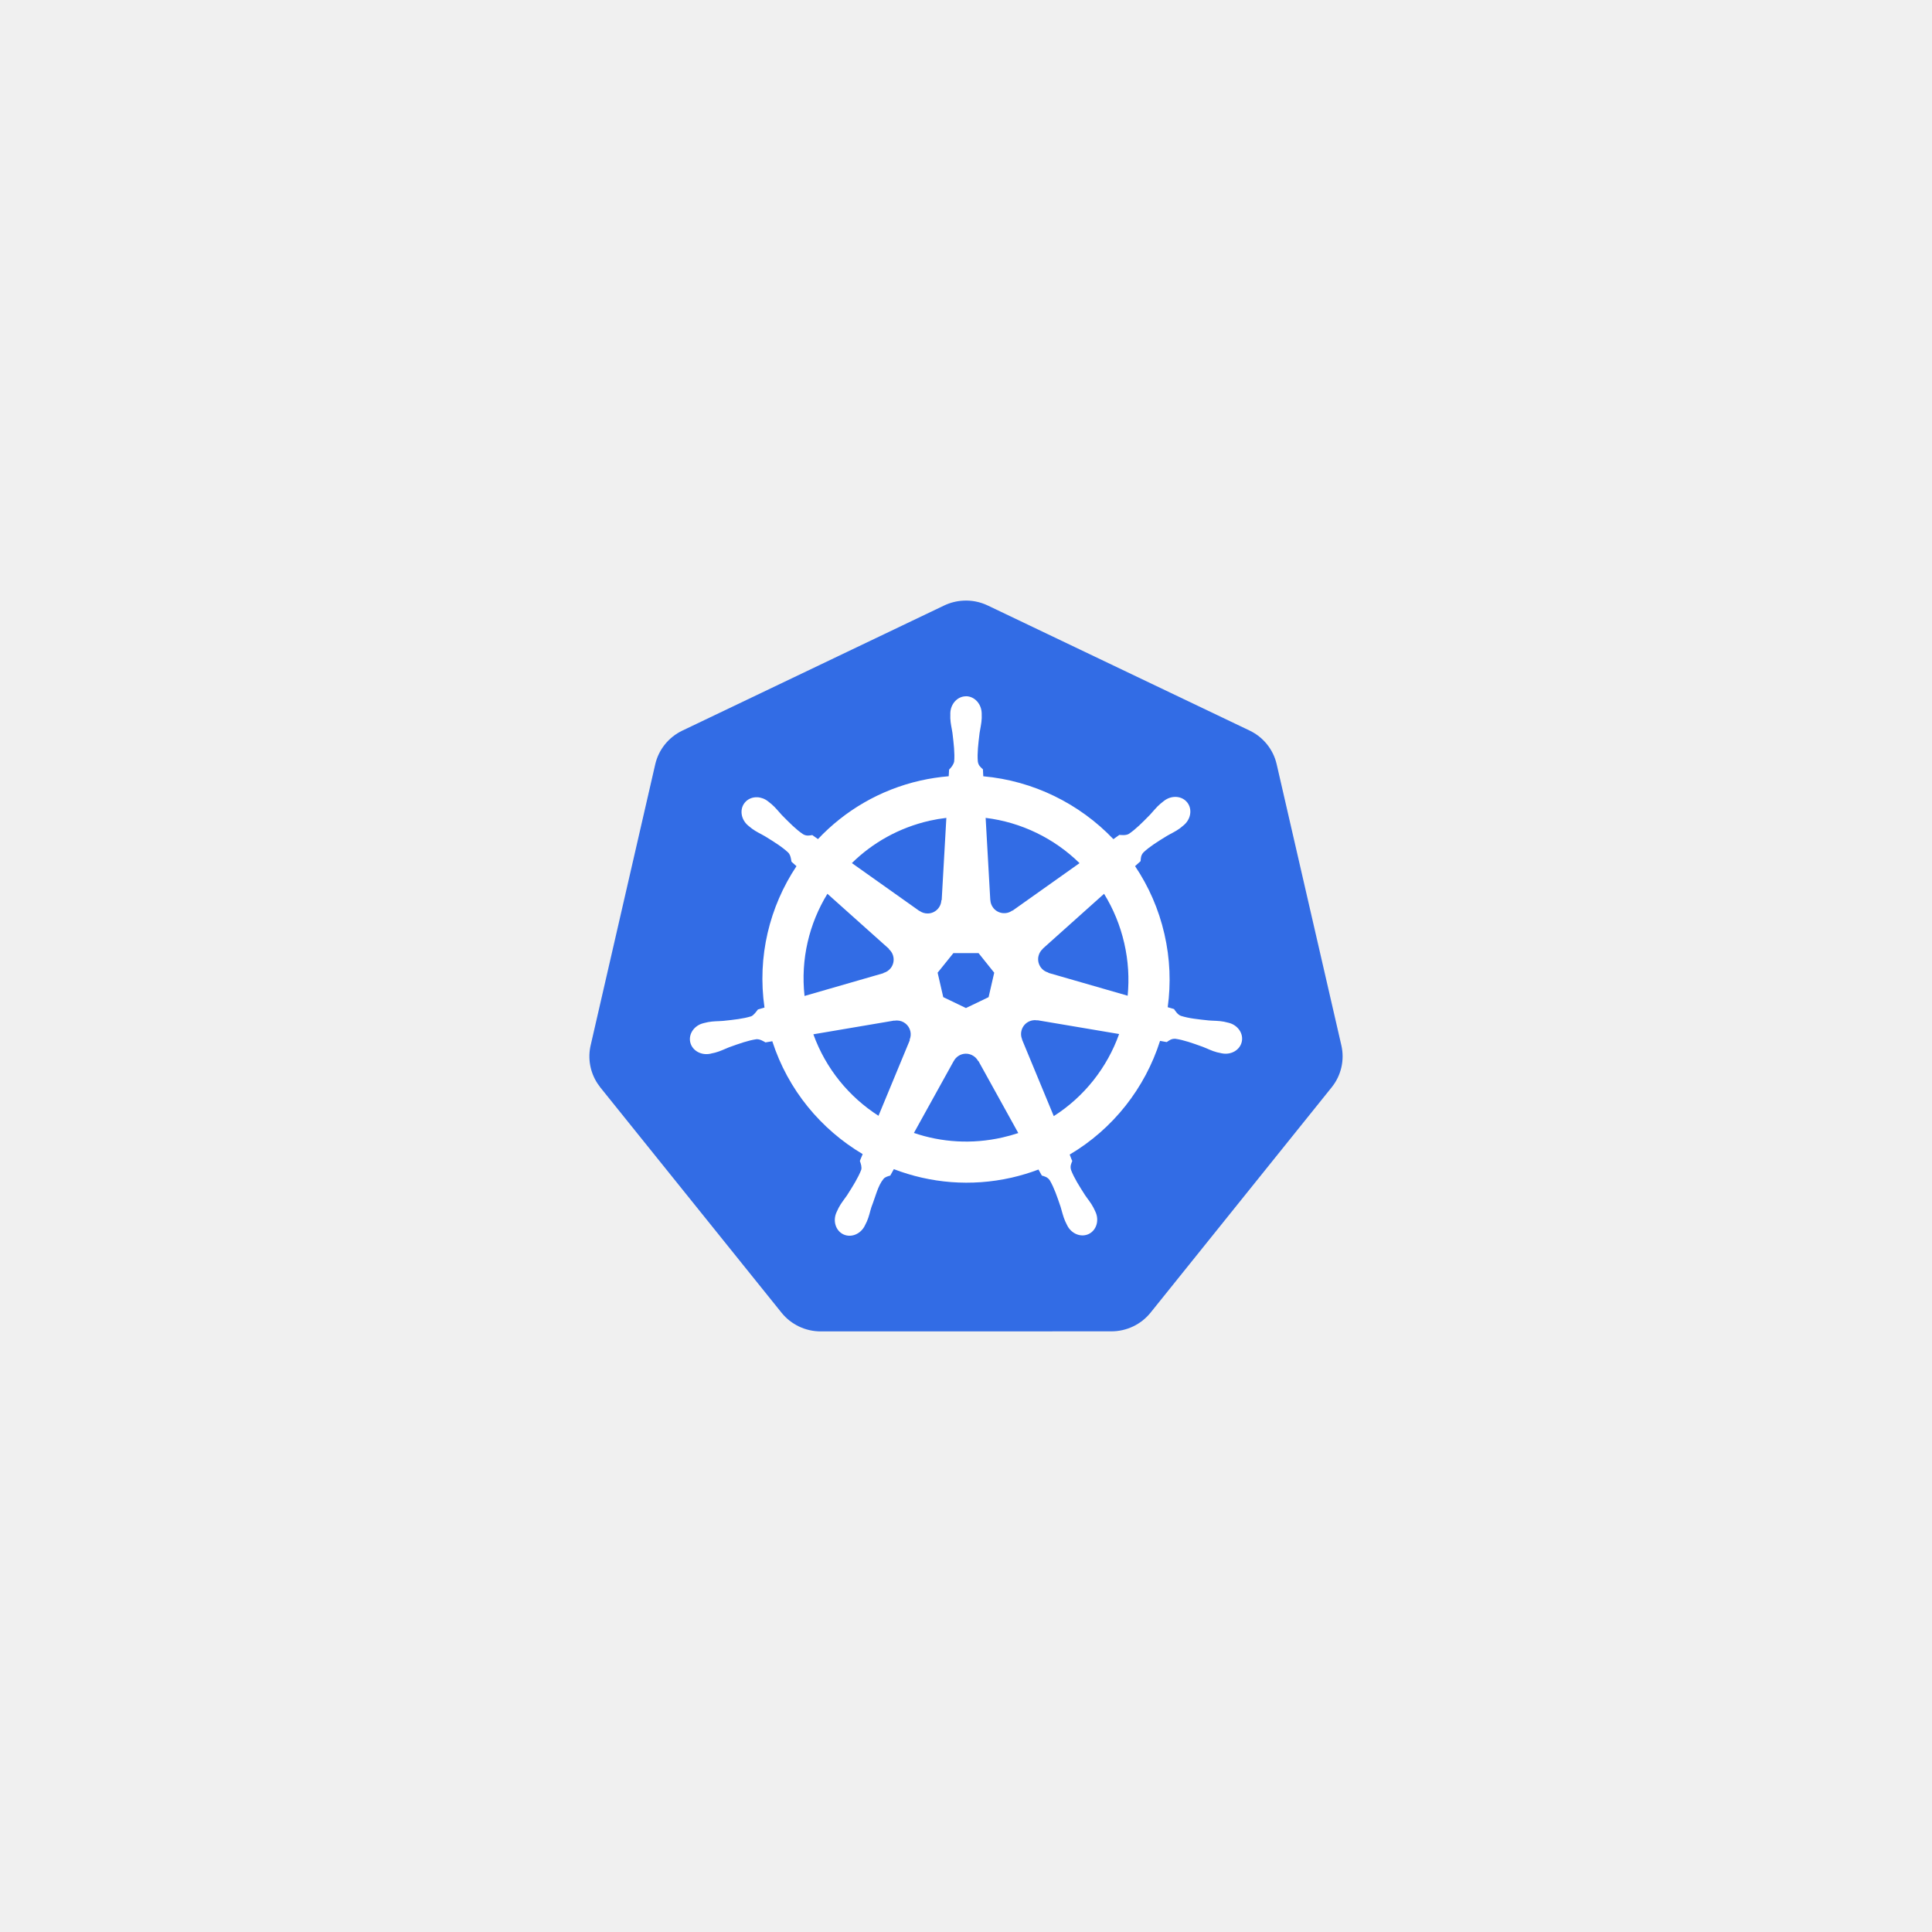
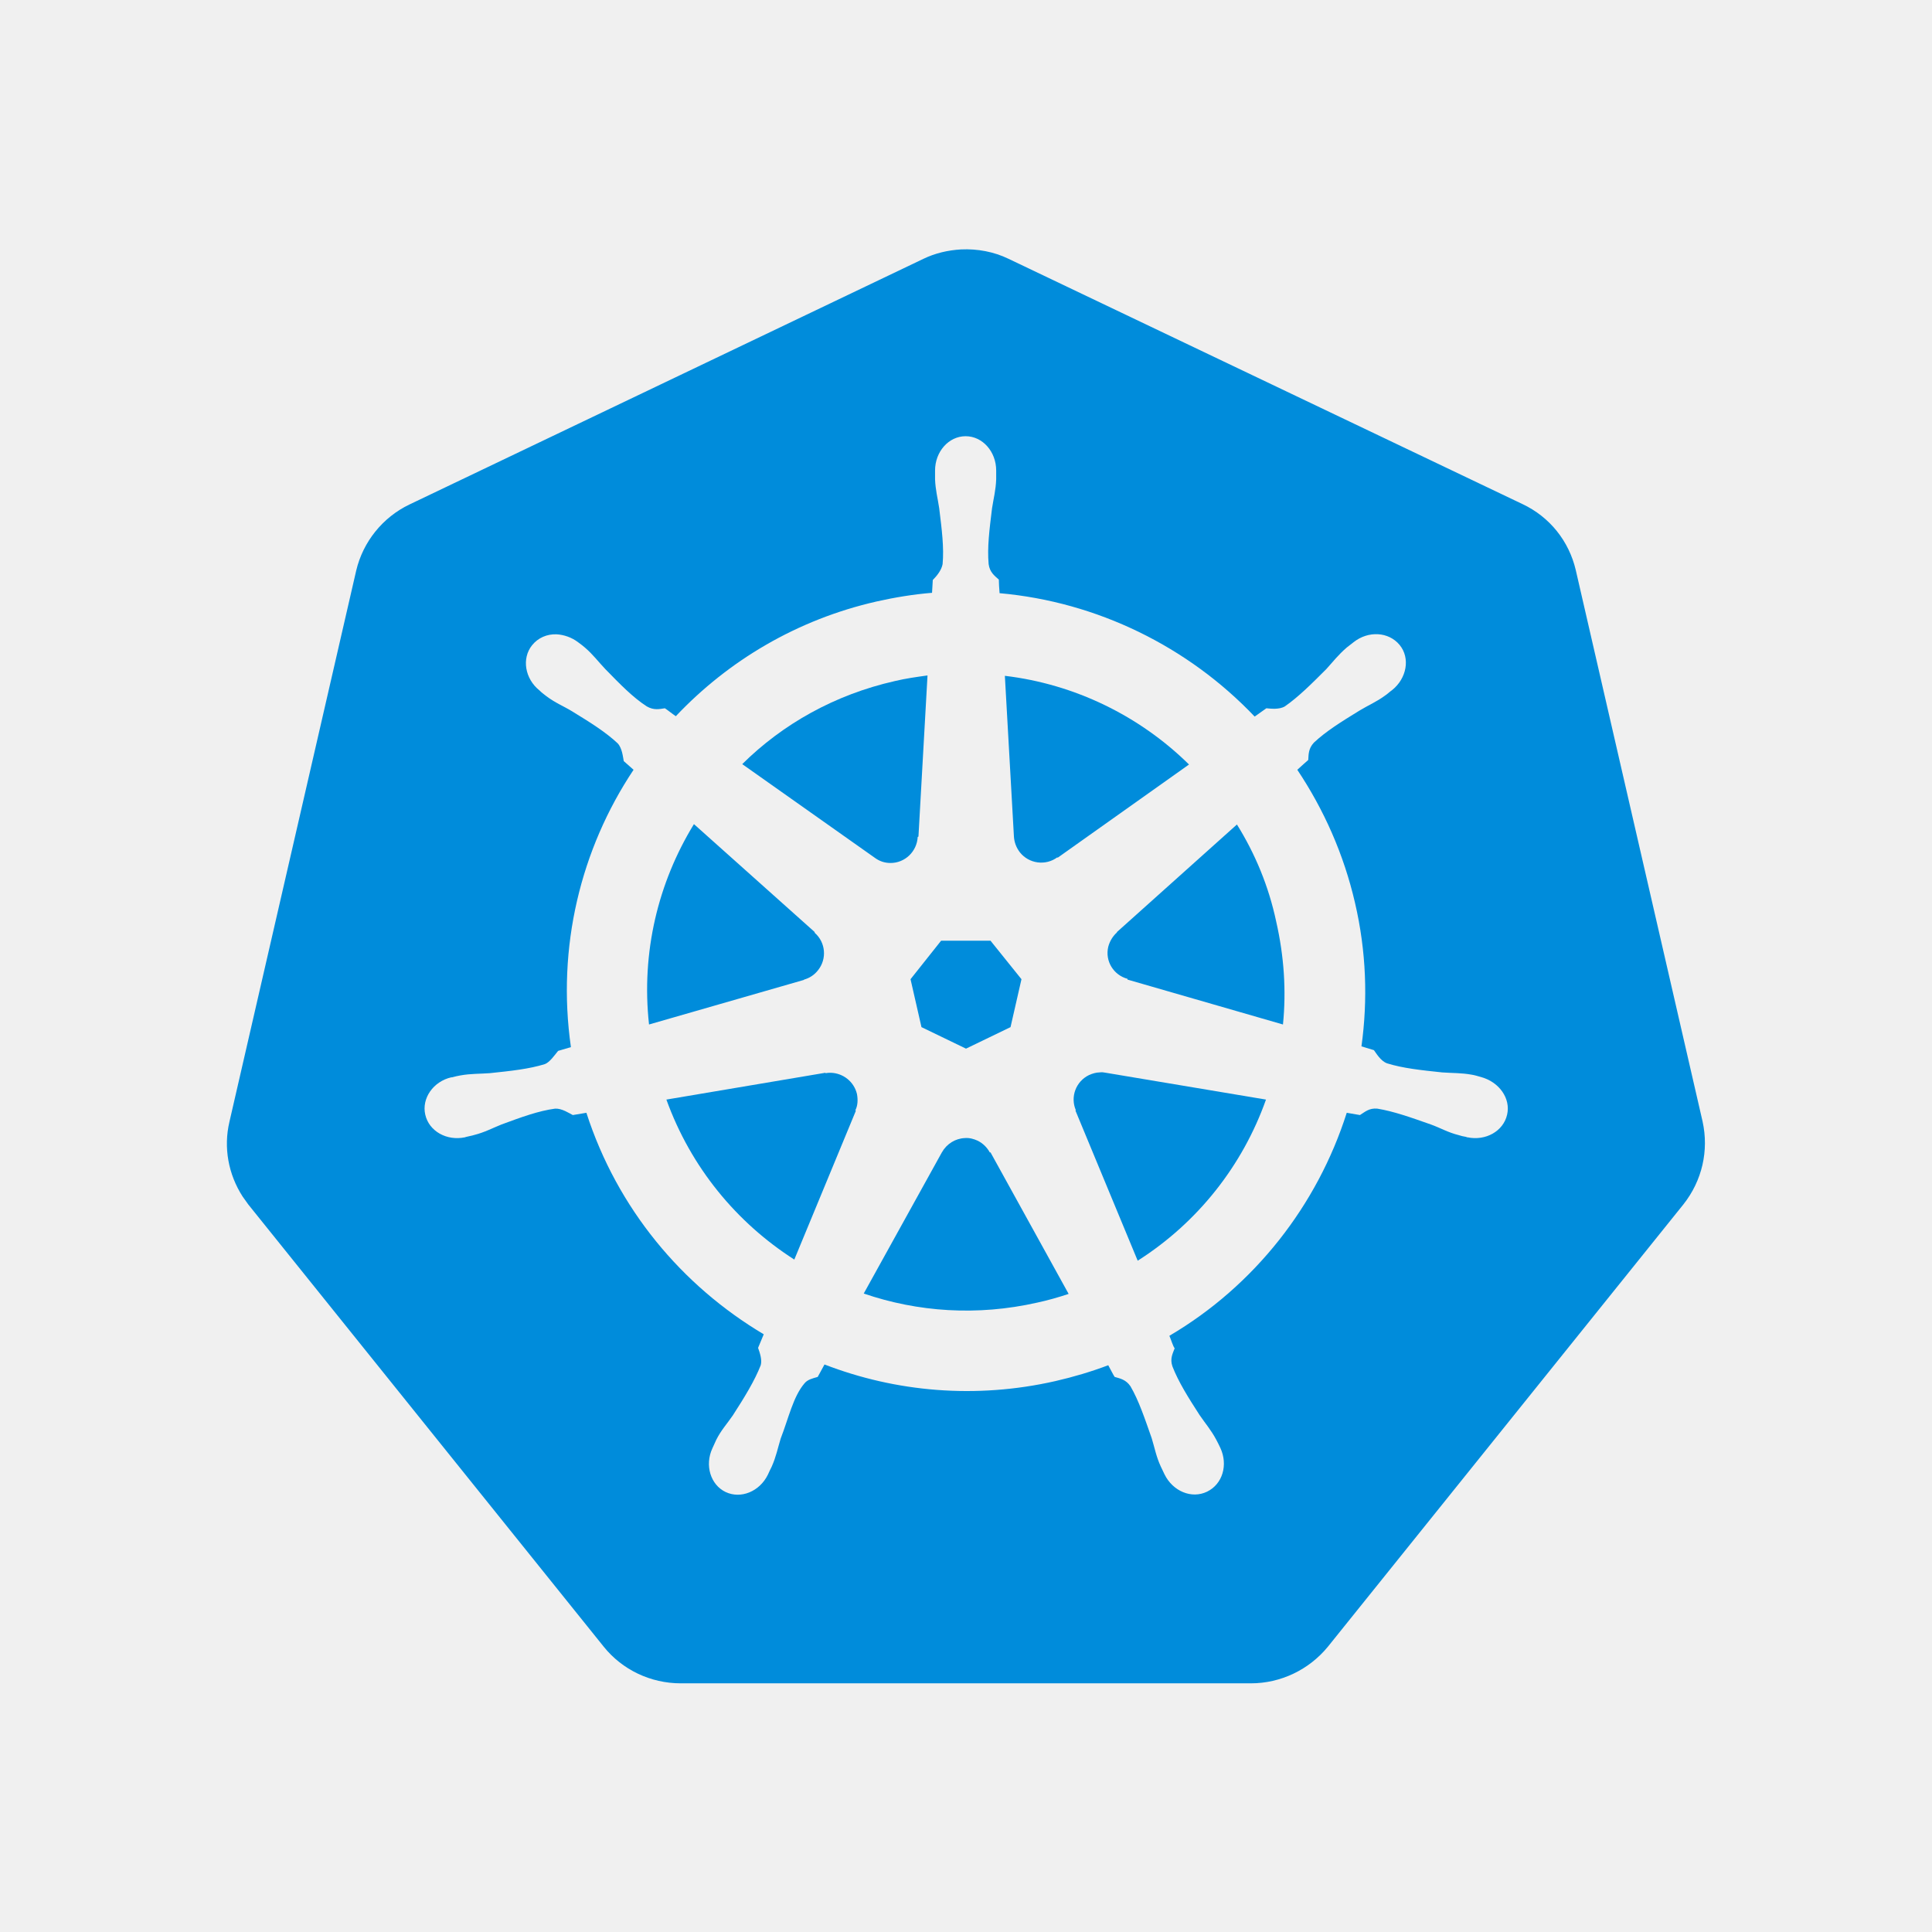
- <svg xmlns="http://www.w3.org/2000/svg" width="150" height="150" viewBox="0 0 150 150">
-   <path fill="#326CE5" d="M74.797 46.634c-.517.025-1.024.154-1.49.375l-20.33 9.716c-1.066.51-1.84 1.472-2.104 2.614l-5.015 21.822c-.234 1.015-.044 2.08.528 2.955.07.106.143.207.22.307L60.68 101.92c.738.918 1.857 1.45 3.04 1.45l22.566-.005c1.183 0 2.3-.53 3.04-1.447l14.066-17.5c.738-.916 1.014-2.117.75-3.26L99.12 59.334c-.263-1.145-1.038-2.107-2.104-2.615l-20.33-9.71c-.588-.28-1.237-.41-1.887-.376z" />
-   <path fill="#FFF" d="M74.998 54.06c-.67 0-1.216.605-1.216 1.352l.002.034c0 .1-.006.223-.002.312.016.432.11.76.167 1.156.1.85.187 1.554.133 2.208-.05.247-.232.473-.395.63l-.03.516c-.73.06-1.464.17-2.2.336-3.16.718-5.88 2.346-7.95 4.543-.135-.092-.37-.26-.44-.312-.216.03-.437.098-.722-.07-.544-.366-1.04-.872-1.64-1.48-.275-.293-.475-.57-.802-.85-.074-.064-.188-.152-.27-.217-.256-.203-.558-.31-.848-.32-.374-.013-.734.134-.97.43-.418.525-.284 1.326.3 1.793.006.007.012.01.018.015.08.066.18.148.253.202.347.257.663.388 1.008.59.73.45 1.332.823 1.81 1.272.187.198.22.55.244.7l.39.35c-2.09 3.14-3.055 7.022-2.483 10.977l-.51.148c-.134.174-.324.447-.522.53-.626.194-1.332.267-2.18.356-.4.034-.745.015-1.17.095-.09.018-.22.053-.323.074-.003 0-.007 0-.01.003l-.02.006c-.716.17-1.177.833-1.03 1.48.15.65.85 1.045 1.572.89l.018-.002.023-.01c.1-.02.227-.045.315-.07.417-.11.717-.273 1.09-.418.807-.29 1.473-.53 2.123-.624.27-.02.557.167.7.247l.53-.09c1.22 3.783 3.778 6.84 7.017 8.762l-.22.53c.078.206.166.484.107.69-.236.61-.64 1.257-1.1 1.978-.225.333-.453.59-.654.973-.048.092-.11.23-.156.328-.312.67-.083 1.44.518 1.73.604.29 1.354-.017 1.68-.687v-.004c.047-.098.113-.223.152-.31.172-.396.23-.734.352-1.116.32-.81.498-1.658.94-2.188.122-.146.32-.2.524-.256l.276-.5c2.824 1.085 5.985 1.376 9.142.66.72-.165 1.416-.376 2.088-.63.078.137.222.402.26.468.208.067.437.103.622.377.33.564.56 1.236.834 2.045.12.383.182.72.354 1.115.04.09.105.218.15.312.324.67 1.077.98 1.683.688.6-.29.83-1.06.518-1.73-.045-.095-.11-.233-.157-.325-.202-.383-.43-.638-.653-.97-.46-.722-.842-1.32-1.078-1.933-.1-.315.016-.512.093-.717-.046-.054-.144-.352-.202-.493 3.365-1.987 5.85-5.16 7.015-8.825.157.027.432.074.52.092.185-.12.352-.278.683-.253.65.094 1.317.335 2.122.625.374.143.676.31 1.092.42.088.024.215.047.314.068l.023.007c.007 0 .015 0 .02.003.722.156 1.423-.238 1.57-.89.148-.65-.312-1.308-1.03-1.48-.104-.024-.252-.064-.354-.083-.423-.08-.768-.062-1.167-.095-.852-.09-1.557-.16-2.182-.36-.256-.097-.438-.402-.526-.525l-.49-.144c.255-1.844.185-3.763-.255-5.68-.445-1.94-1.23-3.712-2.28-5.272.125-.112.363-.323.43-.387.02-.218.005-.446.23-.688.48-.45 1.08-.822 1.81-1.27.346-.205.664-.336 1.012-.592.077-.06.185-.148.267-.217.583-.466.718-1.268.3-1.793s-1.23-.576-1.816-.11c-.082.066-.195.15-.27.217-.326.28-.528.558-.803.85-.6.61-1.096 1.118-1.64 1.484-.237.138-.583.09-.74.08l-.462.33c-2.64-2.765-6.232-4.534-10.102-4.88-.01-.162-.024-.455-.028-.542-.16-.15-.35-.28-.397-.61-.053-.653.035-1.357.137-2.207.057-.396.15-.725.167-1.156.004-.1-.002-.24-.002-.347-.004-.747-.55-1.353-1.222-1.353zm-1.523 9.44l-.362 6.382-.026.013c-.024.57-.494 1.027-1.07 1.027-.237 0-.456-.076-.633-.205l-.01.005-5.234-3.712c1.608-1.583 3.667-2.75 6.037-3.29.433-.096.867-.17 1.298-.22zm3.05 0c2.768.338 5.328 1.592 7.29 3.514l-5.2 3.688-.02-.008c-.46.336-1.11.252-1.47-.197-.148-.186-.226-.402-.235-.623l-.005-.002-.36-6.373zM64.24 69.393l4.78 4.275-.006.024c.43.375.495 1.025.135 1.48-.146.183-.344.308-.555.366l-.005.02-6.125 1.768c-.314-2.852.36-5.623 1.777-7.934zm21.48.002c.71 1.152 1.247 2.438 1.567 3.832.315 1.377.395 2.75.264 4.08l-6.157-1.775-.004-.025c-.553-.15-.89-.71-.763-1.273.053-.23.175-.426.34-.57l-.002-.013 4.753-4.256zM74.018 74h1.957l1.216 1.52-.437 1.9-1.758.844-1.762-.847-.437-1.898L74.02 74zm6.275 5.205c.082-.004.165.004.246.018l.012-.012 6.337 1.07c-.93 2.606-2.704 4.864-5.074 6.375l-2.46-5.94.008-.012c-.226-.524 0-1.14.52-1.392.132-.062.272-.097.41-.105zm-10.642.026c.483.008.917.343 1.03.836.052.23.027.46-.06.66l.02.023-2.435 5.88c-2.275-1.46-4.088-3.645-5.057-6.328l6.283-1.066.01.014c.07-.014.14-.02.21-.02zm5.307 2.578c.168-.005.34.03.5.107.214.103.378.263.482.458h.023l3.097 5.596c-.402.132-.815.25-1.238.345-2.368.537-4.73.375-6.866-.354l3.09-5.582h.004c.186-.35.537-.556.908-.57z" />
+ <svg xmlns="http://www.w3.org/2000/svg" width="512" height="512" viewBox="0 0 512 512">
+   <path fill="#008cdb" d="M227.1 289.9c-.8-3.3-3.7-5.5-6.9-5.6-.5 0-.9 0-1.4.1l-.1-.1-42.1 7.1c6.5 18 18.6 32.6 33.9 42.4l16.3-39.4-.1-.2c.6-1.2.7-2.7.4-4.3zM213.1 259.6c1.4-.4 2.7-1.2 3.7-2.5 2.4-3 2-7.4-.9-9.9v-.2l-32-28.6c-9.5 15.5-14 34-11.9 53.1l41-11.8.1-.1zM268.7 221.7c.1 1.5.6 2.9 1.6 4.2 2.4 3 6.8 3.6 9.9 1.3l.1.1 34.8-24.7c-13.1-12.9-30.3-21.3-48.8-23.5l2.4 42.6zM244.2 272.2l11.8 5.7 11.8-5.7 2.9-12.7-8.2-10.2h-13.1l-8.1 10.2zM231.8 227.3c1.2.9 2.6 1.4 4.2 1.4 3.9 0 7-3.1 7.2-6.9l.2-.1 2.4-42.7c-2.9.4-5.8.8-8.7 1.5-15.9 3.6-29.7 11.4-40.4 22l35.1 24.8zM327.8 218.5L296 247v.1c-1.1 1-1.9 2.3-2.3 3.8-.9 3.8 1.4 7.5 5.1 8.5v.2l41.2 11.9c.9-8.9.3-18.1-1.8-27.3-2-9.4-5.6-18-10.4-25.7z" />
+   <path fill="#008cdb" d="M451.2 297.2l-33.6-146.1c-1.8-7.7-6.9-14.1-14.1-17.5l-136.2-65c-3.9-1.9-8.3-2.7-12.6-2.5-3.5.2-6.9 1-10 2.5l-136.2 65.1c-7.1 3.4-12.3 9.9-14.1 17.5L60.8 297.3c-1.6 6.8-.3 13.9 3.5 19.8l1.5 2.1L160 436.4c4.9 6.1 12.4 9.7 20.4 9.7h151.1c7.9 0 15.4-3.6 20.4-9.7l94.2-117.2c5-6.3 6.8-14.3 5.1-22zm-51.8-1.8c-1 4.4-5.7 7-10.5 6h-.1c-.1 0-.1 0-.2-.1-.7-.1-1.5-.3-2.1-.5-2.8-.7-4.8-1.9-7.3-2.8-5.4-1.9-9.9-3.5-14.2-4.2-2.2-.2-3.3.9-4.6 1.7-.6-.1-2.4-.4-3.5-.6-7.8 24.5-24.4 45.8-47 59.1.4.9 1 2.9 1.4 3.3-.5 1.4-1.3 2.7-.6 4.8 1.6 4.1 4.1 8.1 7.2 12.9 1.5 2.2 3 3.9 4.4 6.5.3.6.8 1.5 1.1 2.2 2.1 4.5.6 9.6-3.5 11.6s-9.1-.1-11.3-4.6c-.3-.6-.7-1.5-1-2.1-1.2-2.6-1.6-4.9-2.4-7.5-1.9-5.4-3.4-9.9-5.6-13.7-1.2-1.8-2.8-2.1-4.2-2.5-.3-.4-1.2-2.2-1.7-3.1-4.5 1.7-9.2 3.1-14 4.2-21.1 4.8-42.3 2.9-61.2-4.4l-1.8 3.3c-1.4.4-2.7.7-3.5 1.7-3 3.5-4.2 9.2-6.3 14.6-.8 2.6-1.2 4.8-2.4 7.5-.3.6-.7 1.4-1 2.1-2.2 4.5-7.2 6.5-11.2 4.6s-5.6-7.1-3.5-11.6c.3-.6.7-1.6 1-2.2 1.3-2.6 2.9-4.3 4.4-6.5 3.1-4.8 5.8-9.2 7.4-13.3.4-1.4-.2-3.2-.7-4.6l1.5-3.6c-21.7-12.9-38.8-33.3-47-58.7l-3.6.6c-1-.5-2.9-1.8-4.7-1.7-4.4.6-8.8 2.2-14.2 4.2-2.5 1-4.5 2.1-7.3 2.8-.6.2-1.4.3-2.1.5-.1 0-.1 0-.2.1h-.1c-4.8 1-9.5-1.6-10.5-6-1-4.3 2.1-8.8 6.9-9.9h.2c.7-.2 1.6-.4 2.2-.5 2.8-.5 5.1-.4 7.8-.6 5.7-.6 10.4-1.1 14.6-2.4 1.3-.5 2.6-2.4 3.5-3.5l3.4-1c-3.8-26.5 2.6-52.5 16.6-73.5l-2.6-2.3c-.2-1-.4-3.4-1.6-4.7-3.2-3-7.2-5.5-12.1-8.5-2.3-1.4-4.4-2.2-6.8-4-.5-.4-1.2-.9-1.7-1.4l-.1-.1c-3.9-3.1-4.8-8.5-2-12 1.6-2 4-3 6.5-2.9 1.9.1 4 .8 5.7 2.1.6.4 1.3 1 1.8 1.4 2.2 1.9 3.5 3.7 5.4 5.7 4 4.1 7.3 7.5 11 9.9 1.9 1.1 3.4.7 4.8.5.5.3 2 1.5 2.9 2.1 13.9-14.7 32.1-25.6 53.2-30.4 4.9-1.1 9.8-1.9 14.7-2.3l.2-3.4c1.1-1.1 2.3-2.6 2.6-4.2.4-4.4-.2-9.1-.9-14.8-.4-2.7-1-4.9-1.1-7.7v-2.1-.2c0-5 3.6-9.1 8.1-9.1s8.1 4.1 8.1 9.1v2.3c-.1 2.9-.7 5.1-1.1 7.7-.7 5.7-1.3 10.4-.9 14.8.3 2.2 1.6 3.1 2.7 4.1 0 .6.1 2.6.2 3.6 25.9 2.3 50 14.2 67.6 32.7l3.1-2.2c1.1.1 3.4.4 4.9-.5 3.6-2.5 7-5.9 11-9.9 1.8-2 3.2-3.8 5.4-5.7.5-.4 1.3-1 1.8-1.4 3.9-3.1 9.3-2.8 12.2.7s1.9 8.9-2 12c-.6.4-1.3 1.1-1.8 1.4-2.3 1.7-4.5 2.6-6.8 4-4.9 3-8.9 5.5-12.1 8.5-1.5 1.6-1.4 3.2-1.5 4.6-.5.4-2 1.8-2.9 2.6 7 10.5 12.3 22.3 15.3 35.3 3 12.9 3.4 25.7 1.7 38l3.3 1c.6.8 1.8 2.9 3.5 3.5 4.2 1.3 8.9 1.8 14.6 2.4 2.7.2 5 .1 7.8.6.7.1 1.7.4 2.4.6 4.9 1.3 8 5.7 7 10z" />
+   <path fill="#008cdb" d="M262.3 305.4c-.7-1.3-1.8-2.4-3.2-3.1-1.1-.5-2.2-.8-3.4-.7-2.5.1-4.8 1.5-6.1 3.8l-20.7 37.4c14.3 4.9 30.1 6 46 2.4 2.8-.6 5.6-1.4 8.3-2.3l-20.7-37.5h-.2zM293.1 284.3c-.5-.1-1.1-.2-1.7-.1-.9 0-1.9.3-2.8.7-3.5 1.7-5 5.8-3.5 9.3l-.1.1 16.5 39.8c15.9-10.1 27.8-25.2 34-42.7l-42.4-7.1z" />
</svg>
